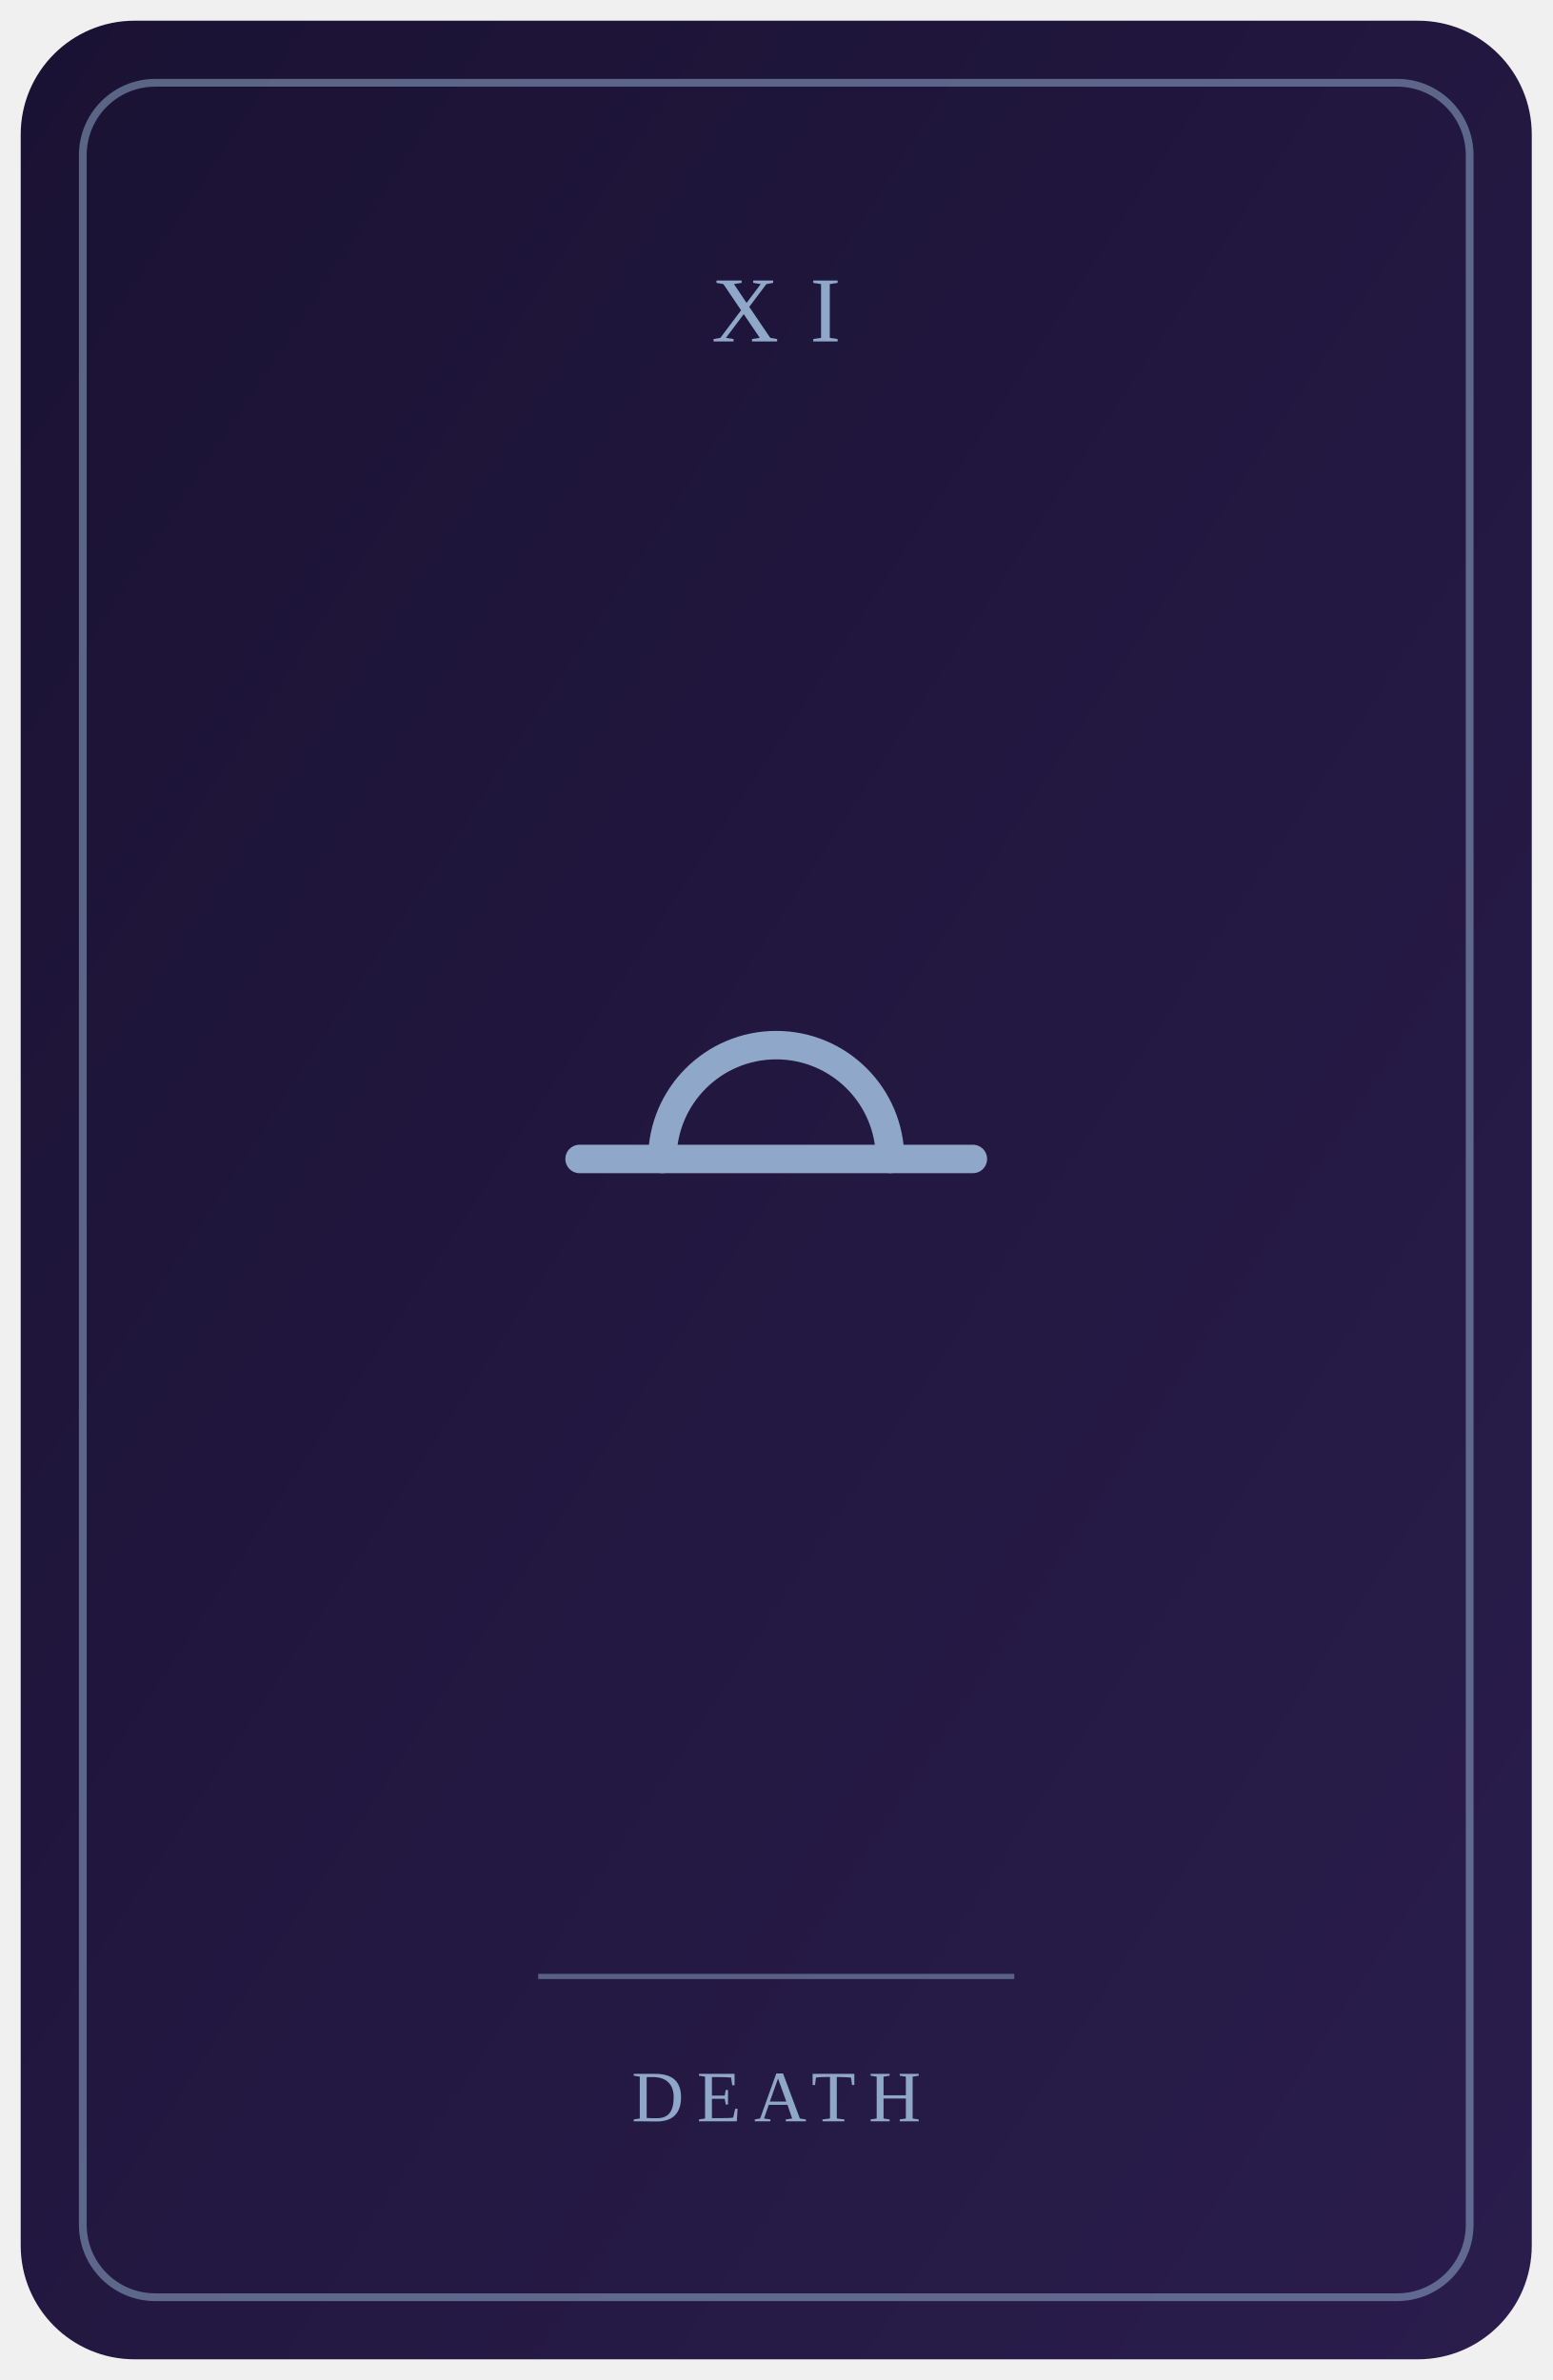
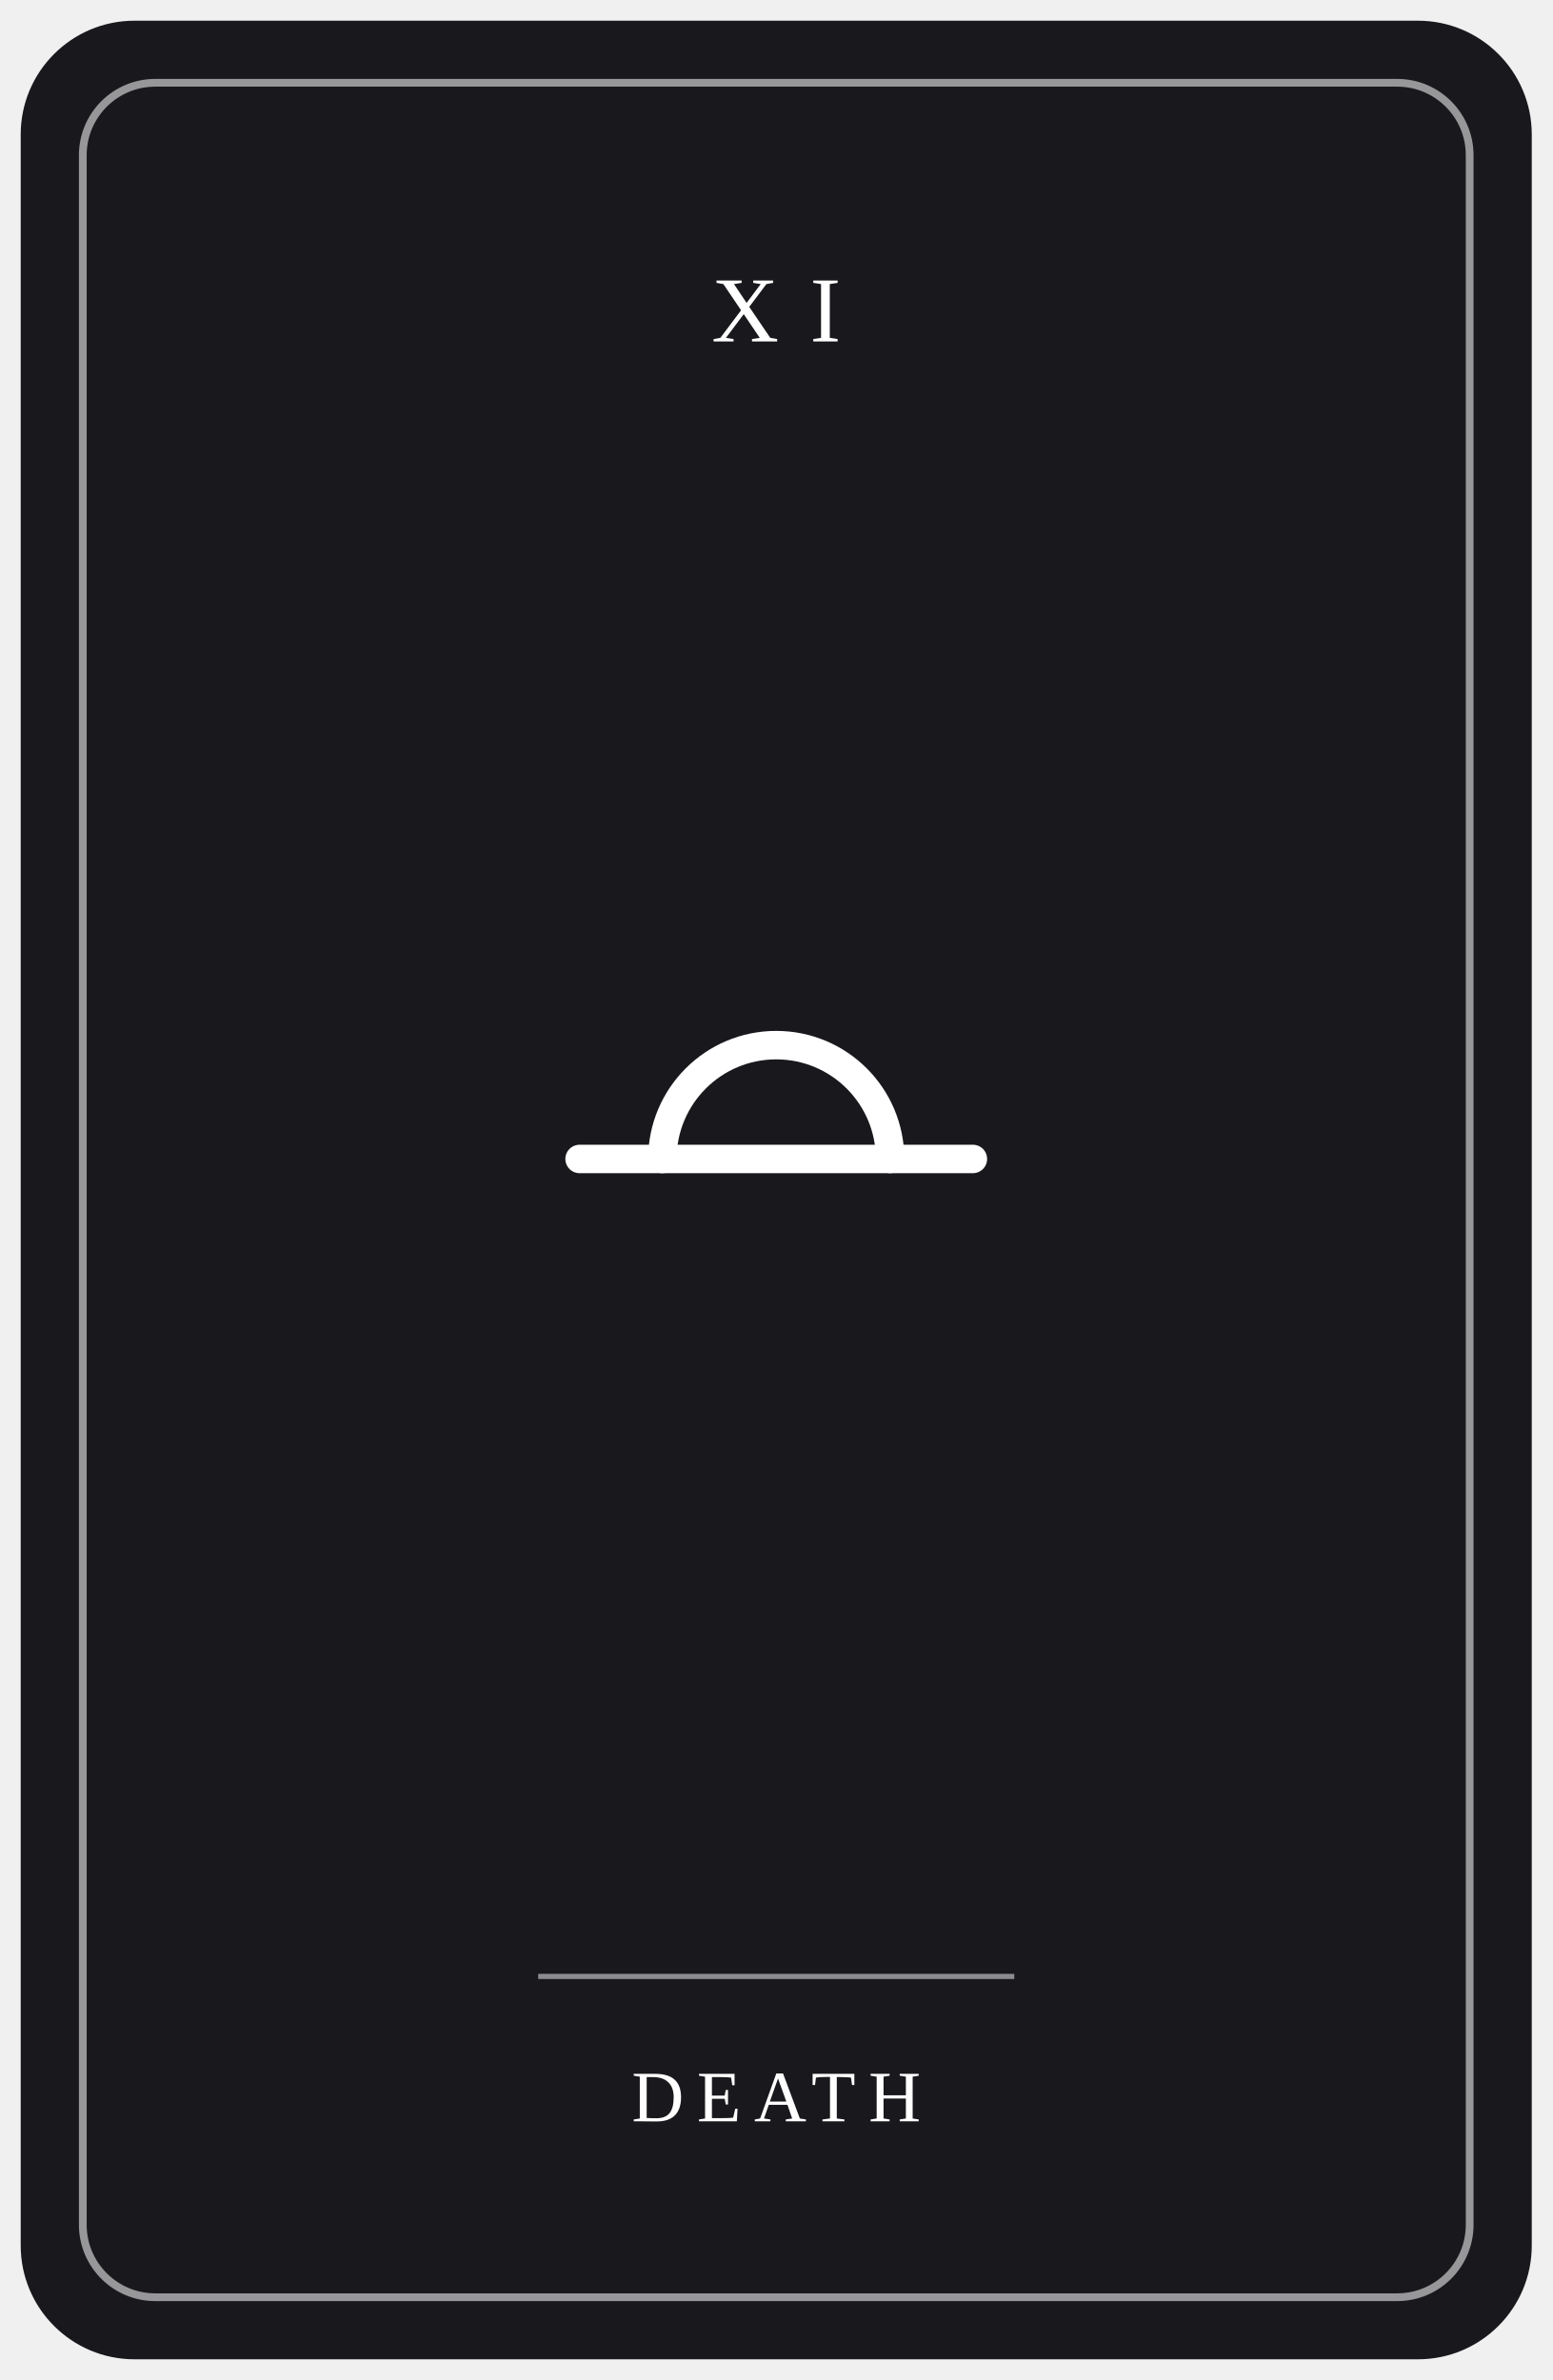
- <svg xmlns="http://www.w3.org/2000/svg" viewBox="0 0 300 460" style="--accent:#8fa8c9">
-   <defs>
-     <linearGradient id="bg" x1="0" y1="0" x2="1" y2="1">
-       <stop offset="0" stop-color="#1a1233" />
-       <stop offset="1" stop-color="#2a1d4d" />
-     </linearGradient>
-   </defs>
-   <rect x="4" y="4" width="292" height="452" rx="22" fill="url(#bg)" />
-   <rect x="16" y="16" width="268" height="428" rx="14" fill="none" stroke="#8fa8c9" stroke-opacity="0.55" stroke-width="1.5" />
-   <text x="150" y="66" text-anchor="middle" font-family="Georgia, 'Times New Roman', serif" font-size="18" letter-spacing="6" fill="#8fa8c9">XI</text>
-   <g transform="translate(150 210)" stroke="#8fa8c9" stroke-width="5.5" stroke-linecap="round" stroke-linejoin="round">
+ <svg xmlns="http://www.w3.org/2000/svg" viewBox="0 0 300 460">
+   <rect x="4" y="4" width="292" height="452" rx="22" fill="#19191D" />
+   <rect x="16" y="16" width="268" height="428" rx="14" fill="none" stroke="#FFFFFF" stroke-opacity="0.55" stroke-width="1.5" />
+   <text x="150" y="66" text-anchor="middle" font-family="Georgia, 'Times New Roman', serif" font-size="18" letter-spacing="6" fill="#FFFFFF">XI</text>
+   <g transform="translate(150 210)" stroke="#FFFFFF" stroke-width="5.5" stroke-linecap="round" stroke-linejoin="round">
    <line x1="-38" y1="14" x2="38" y2="14" />
    <path d="M -22,14 A 22,22 0 0 1 22,14" fill="none" />
  </g>
-   <line x1="104" y1="382" x2="196" y2="382" stroke="#8fa8c9" stroke-opacity="0.5" stroke-width="1" />
-   <text x="150" y="410" text-anchor="middle" font-family="Georgia, 'Times New Roman', serif" font-size="14" letter-spacing="2.5" fill="#8fa8c9">DEATH</text>
+   <line x1="104" y1="382" x2="196" y2="382" stroke="#FFFFFF" stroke-opacity="0.5" stroke-width="1" />
+   <text x="150" y="410" text-anchor="middle" font-family="Georgia, 'Times New Roman', serif" font-size="14" letter-spacing="2.5" fill="#FFFFFF">DEATH</text>
</svg>
